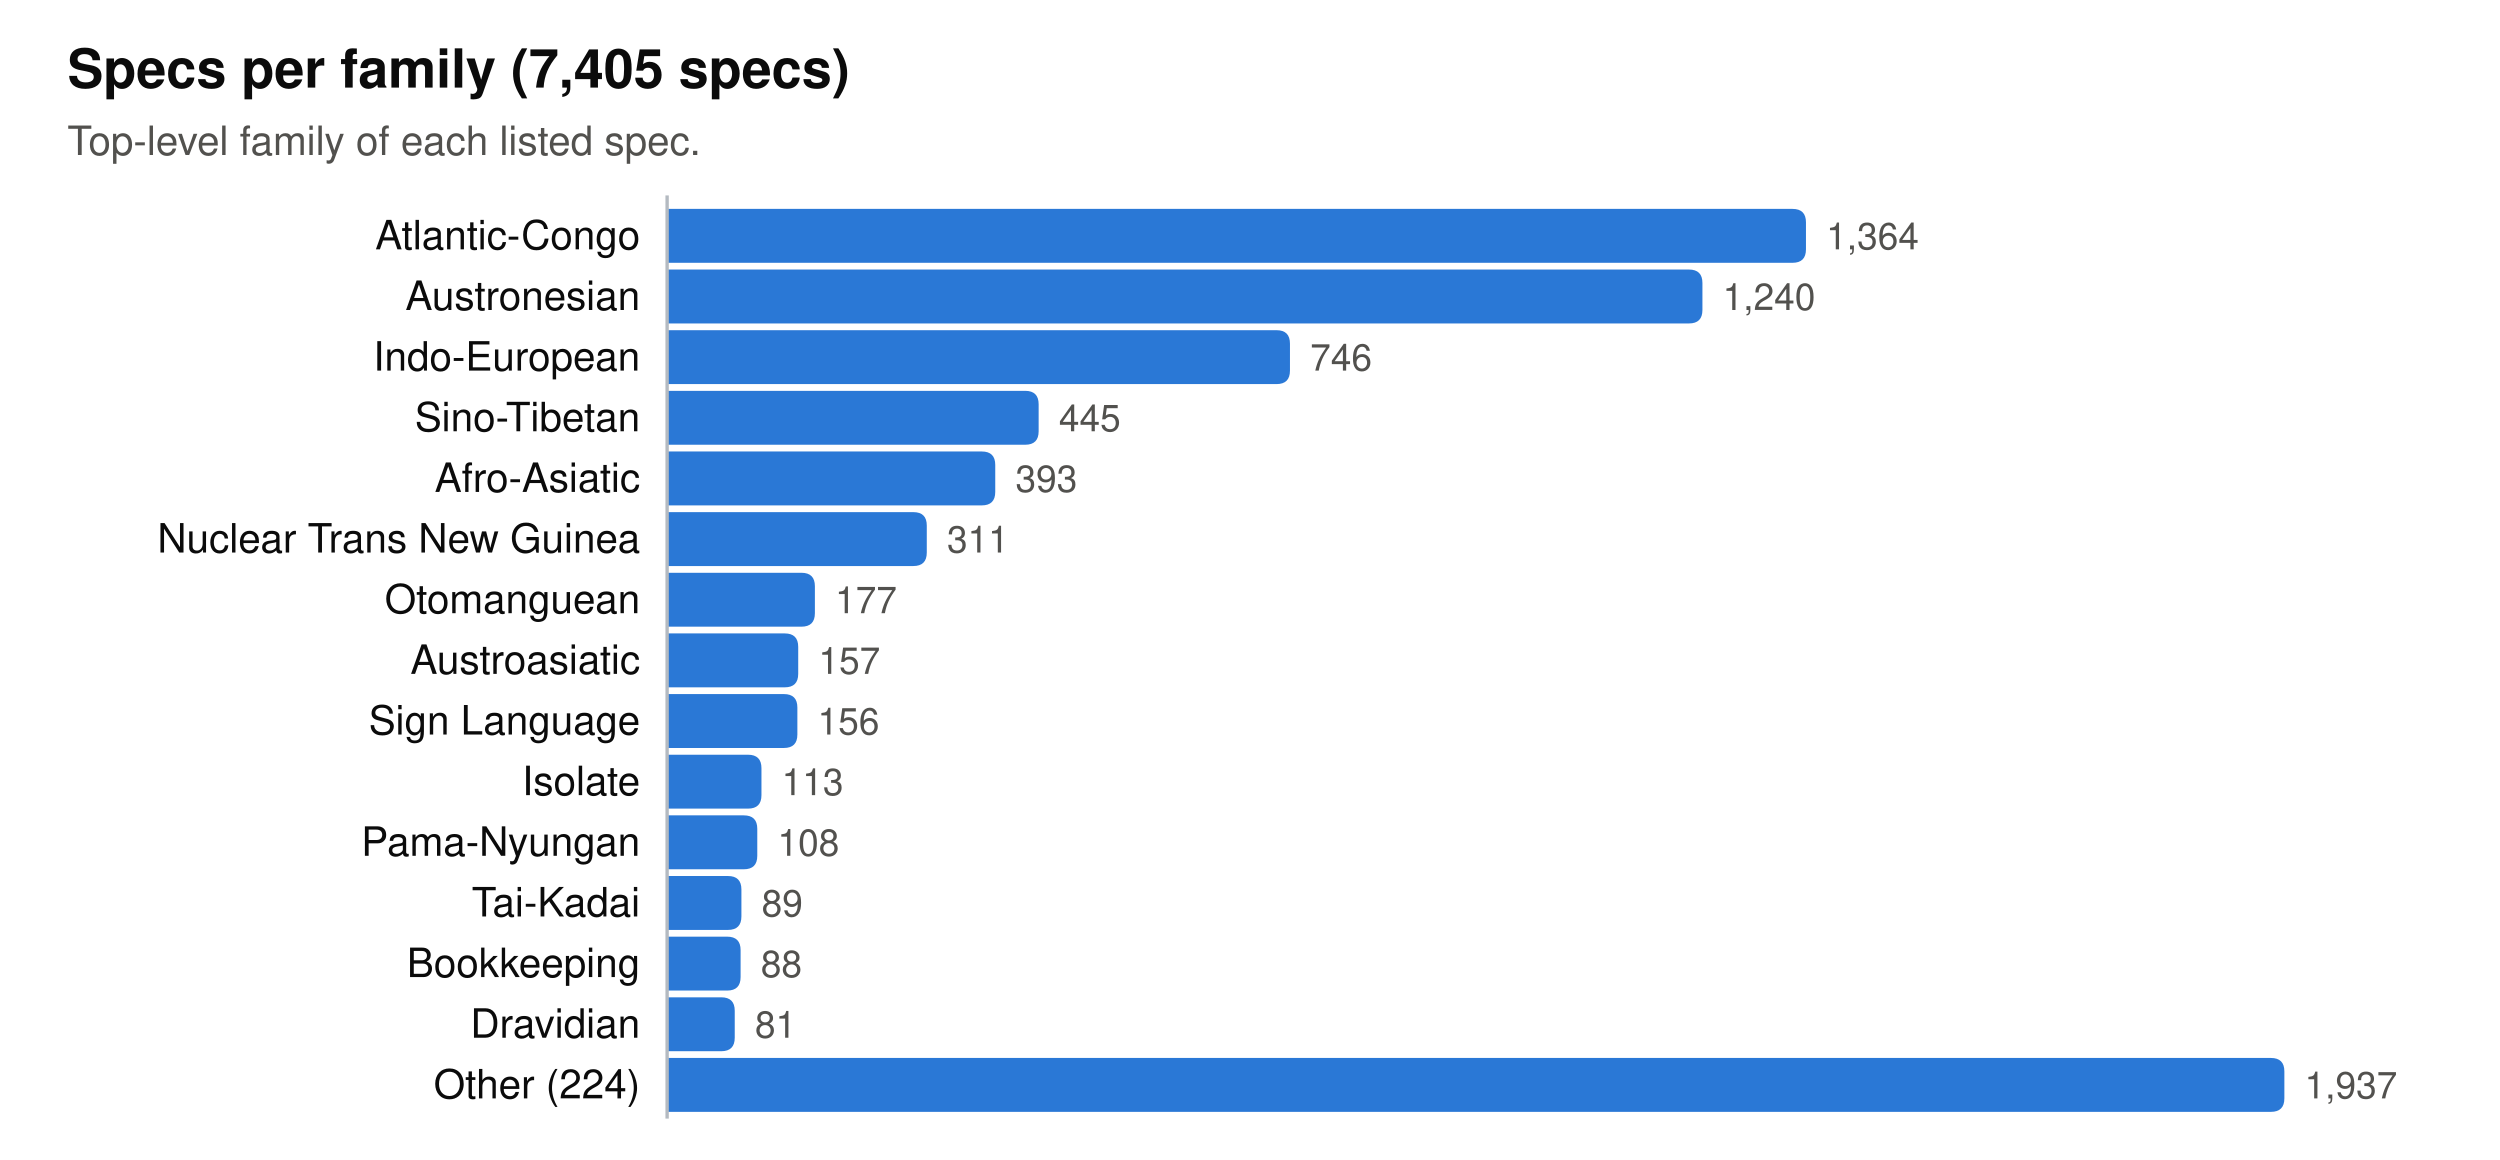
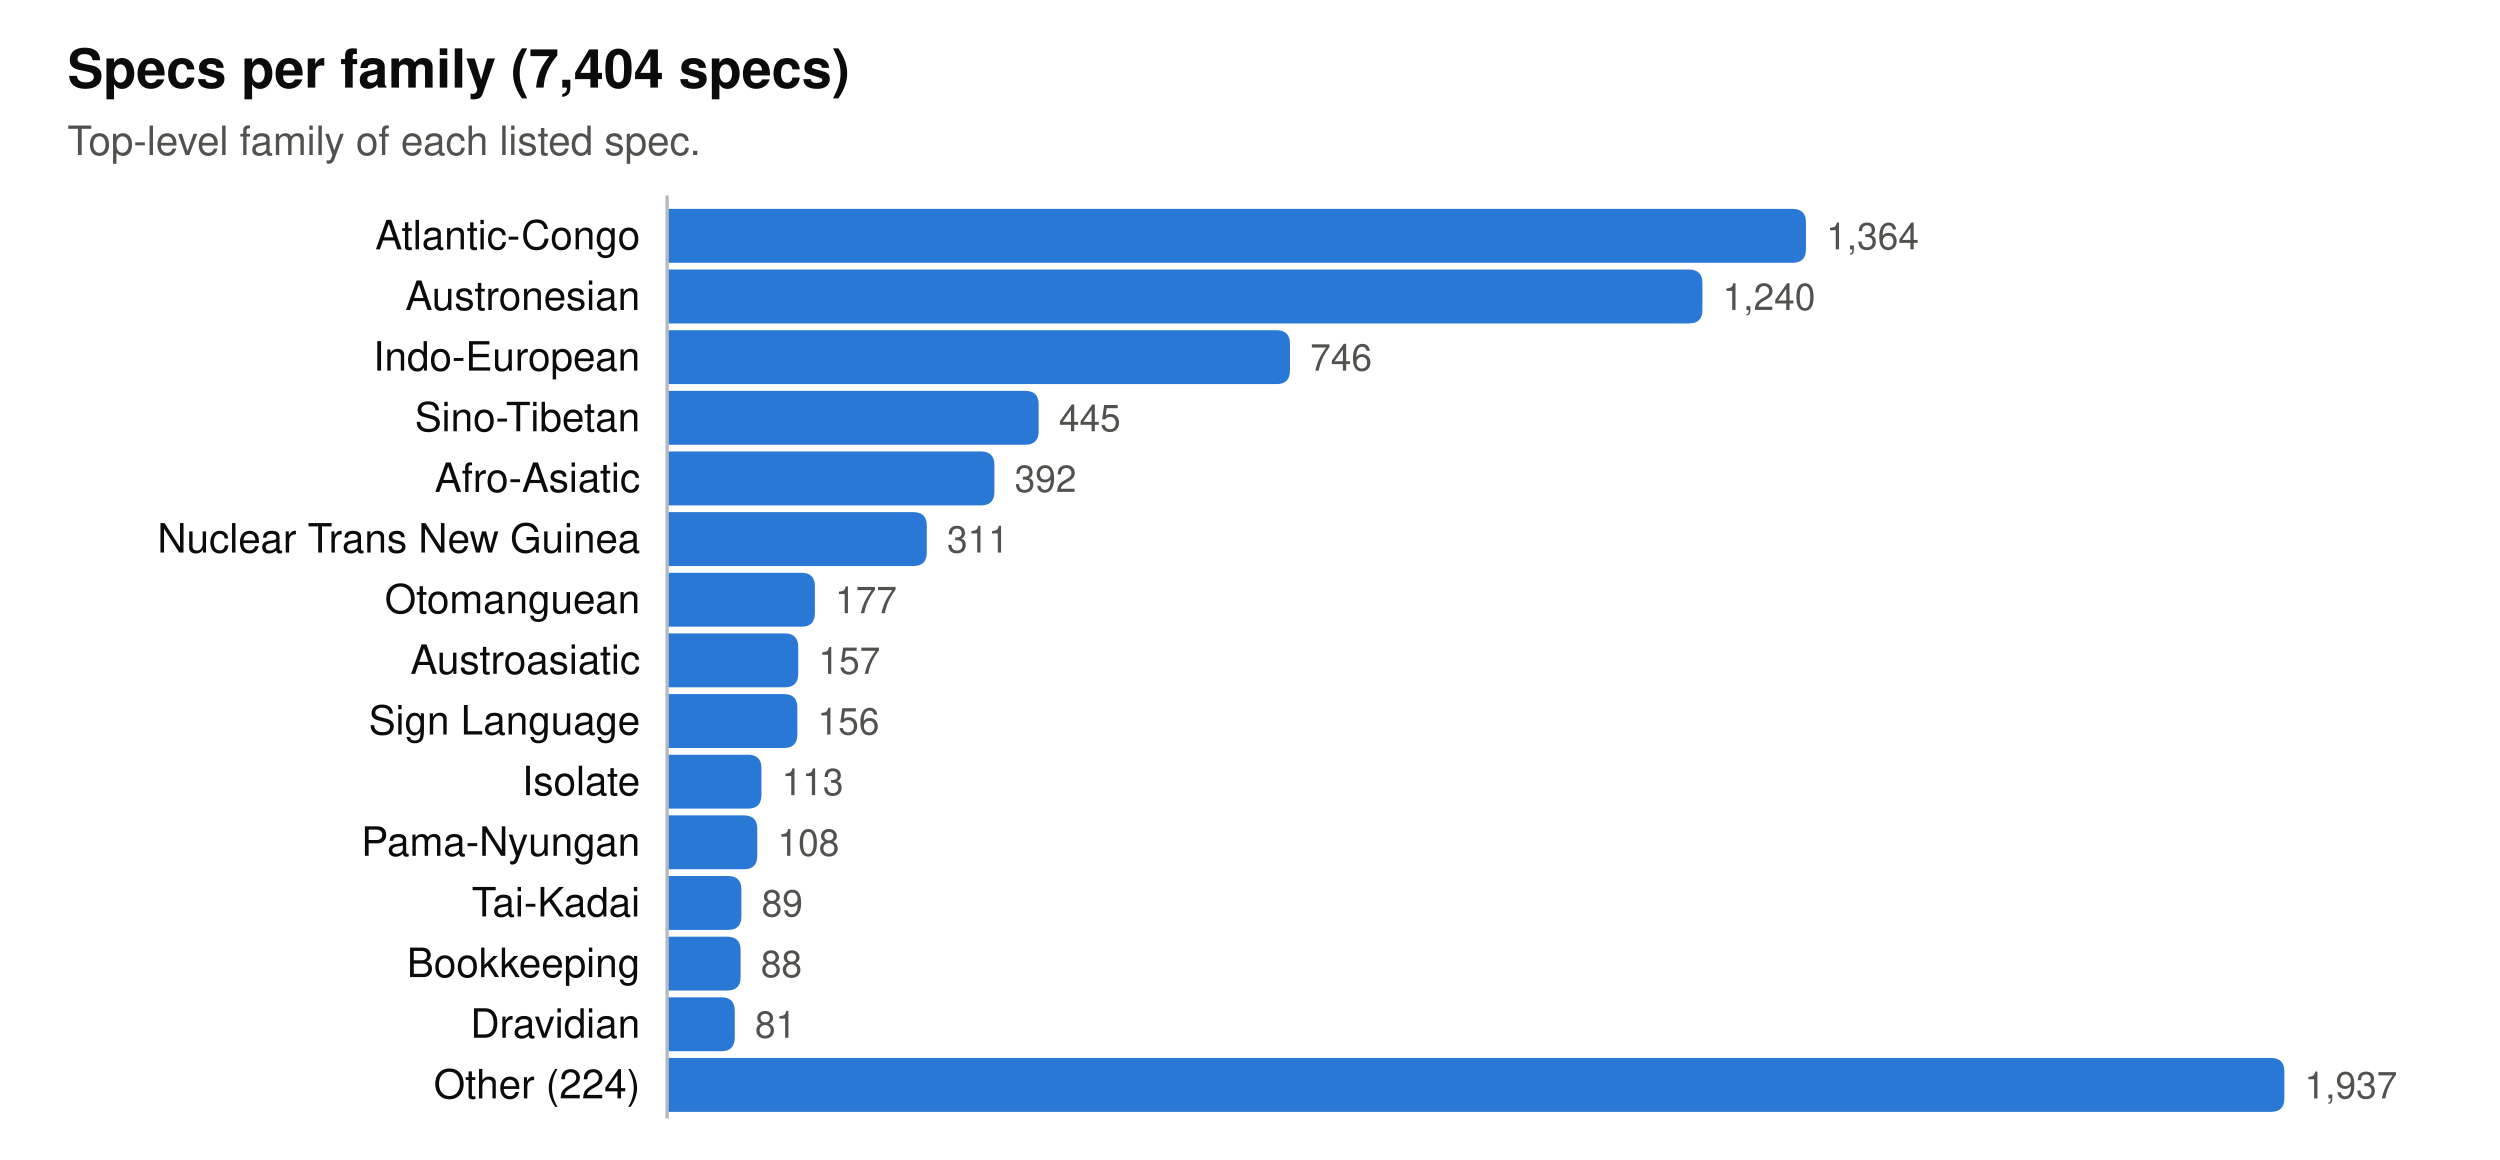
<svg xmlns="http://www.w3.org/2000/svg" width="742" height="344" viewBox="0 0 742 344" role="img" font-family="-apple-system, BlinkMacSystemFont, 'Segoe UI', Helvetica, Arial, sans-serif">
-   <text x="20" y="26" font-size="16" text-anchor="start" font-weight="bold" fill="#0b0b0b">Specs per family (7,405 specs)</text>
+   <text x="20" y="26" font-size="16" text-anchor="start" font-weight="bold" fill="#0b0b0b">Specs per family (7,404 specs)</text>
  <text x="20" y="46" font-size="12" text-anchor="start" font-weight="normal" fill="#52514e">Top-level family of each listed spec.</text>
  <text x="190" y="74" font-size="12" text-anchor="end" font-weight="normal" fill="#0b0b0b">Atlantic-Congo</text>
  <path d="M198 62H532.01Q536.01 62 536.01 66V74Q536.01 78 532.01 78H198Z" fill="#2a78d6" />
  <text x="542.01" y="74" font-size="11" text-anchor="start" font-weight="normal" fill="#52514e">1,364</text>
  <text x="190" y="92" font-size="12" text-anchor="end" font-weight="normal" fill="#0b0b0b">Austronesian</text>
  <path d="M198 80H501.28Q505.28 80 505.28 84V92Q505.28 96 501.28 96H198Z" fill="#2a78d6" />
  <text x="511.28" y="92" font-size="11" text-anchor="start" font-weight="normal" fill="#52514e">1,240</text>
  <text x="190" y="110" font-size="12" text-anchor="end" font-weight="normal" fill="#0b0b0b">Indo-European</text>
  <path d="M198 98H378.86Q382.86 98 382.86 102V110Q382.86 114 378.86 114H198Z" fill="#2a78d6" />
  <text x="388.86" y="110" font-size="11" text-anchor="start" font-weight="normal" fill="#52514e">746</text>
  <text x="190" y="128" font-size="12" text-anchor="end" font-weight="normal" fill="#0b0b0b">Sino-Tibetan</text>
  <path d="M198 116H304.27Q308.27 116 308.27 120V128Q308.27 132 304.27 132H198Z" fill="#2a78d6" />
  <text x="314.27" y="128" font-size="11" text-anchor="start" font-weight="normal" fill="#52514e">445</text>
  <text x="190" y="146" font-size="12" text-anchor="end" font-weight="normal" fill="#0b0b0b">Afro-Asiatic</text>
-   <path d="M198 134H291.39Q295.39 134 295.39 138V146Q295.39 150 291.39 150H198Z" fill="#2a78d6" />
-   <text x="301.39" y="146" font-size="11" text-anchor="start" font-weight="normal" fill="#52514e">393</text>
+   <path d="M198 134H291.14Q295.14 134 295.14 138V146Q295.14 150 291.14 150H198Z" fill="#2a78d6" />
+   <text x="301.14" y="146" font-size="11" text-anchor="start" font-weight="normal" fill="#52514e">392</text>
  <text x="190" y="164" font-size="12" text-anchor="end" font-weight="normal" fill="#0b0b0b">Nuclear Trans New Guinea</text>
  <path d="M198 152H271.07Q275.07 152 275.07 156V164Q275.07 168 271.07 168H198Z" fill="#2a78d6" />
  <text x="281.07" y="164" font-size="11" text-anchor="start" font-weight="normal" fill="#52514e">311</text>
  <text x="190" y="182" font-size="12" text-anchor="end" font-weight="normal" fill="#0b0b0b">Otomanguean</text>
  <path d="M198 170H237.86Q241.86 170 241.86 174V182Q241.86 186 237.86 186H198Z" fill="#2a78d6" />
  <text x="247.86" y="182" font-size="11" text-anchor="start" font-weight="normal" fill="#52514e">177</text>
  <text x="190" y="200" font-size="12" text-anchor="end" font-weight="normal" fill="#0b0b0b">Austroasiatic</text>
  <path d="M198 188H232.91Q236.91 188 236.91 192V200Q236.91 204 232.91 204H198Z" fill="#2a78d6" />
  <text x="242.91" y="200" font-size="11" text-anchor="start" font-weight="normal" fill="#52514e">157</text>
  <text x="190" y="218" font-size="12" text-anchor="end" font-weight="normal" fill="#0b0b0b">Sign Language</text>
  <path d="M198 206H232.66Q236.66 206 236.66 210V218Q236.66 222 232.66 222H198Z" fill="#2a78d6" />
  <text x="242.66" y="218" font-size="11" text-anchor="start" font-weight="normal" fill="#52514e">156</text>
  <text x="190" y="236" font-size="12" text-anchor="end" font-weight="normal" fill="#0b0b0b">Isolate</text>
  <path d="M198 224H222Q226 224 226 228V236Q226 240 222 240H198Z" fill="#2a78d6" />
  <text x="232" y="236" font-size="11" text-anchor="start" font-weight="normal" fill="#52514e">113</text>
  <text x="190" y="254" font-size="12" text-anchor="end" font-weight="normal" fill="#0b0b0b">Pama-Nyungan</text>
  <path d="M198 242H220.76Q224.76 242 224.76 246V254Q224.76 258 220.76 258H198Z" fill="#2a78d6" />
  <text x="230.76" y="254" font-size="11" text-anchor="start" font-weight="normal" fill="#52514e">108</text>
  <text x="190" y="272" font-size="12" text-anchor="end" font-weight="normal" fill="#0b0b0b">Tai-Kadai</text>
  <path d="M198 260H216.05Q220.05 260 220.05 264V272Q220.05 276 216.05 276H198Z" fill="#2a78d6" />
  <text x="226.05" y="272" font-size="11" text-anchor="start" font-weight="normal" fill="#52514e">89</text>
  <text x="190" y="290" font-size="12" text-anchor="end" font-weight="normal" fill="#0b0b0b">Bookkeeping</text>
  <path d="M198 278H215.81Q219.81 278 219.81 282V290Q219.81 294 215.81 294H198Z" fill="#2a78d6" />
  <text x="225.81" y="290" font-size="11" text-anchor="start" font-weight="normal" fill="#52514e">88</text>
  <text x="190" y="308" font-size="12" text-anchor="end" font-weight="normal" fill="#0b0b0b">Dravidian</text>
  <path d="M198 296H214.07Q218.07 296 218.07 300V308Q218.07 312 214.07 312H198Z" fill="#2a78d6" />
  <text x="224.07" y="308" font-size="11" text-anchor="start" font-weight="normal" fill="#52514e">81</text>
  <text x="190" y="326" font-size="12" text-anchor="end" font-weight="normal" fill="#0b0b0b">Other (224)</text>
  <path d="M198 314H674Q678 314 678 318V326Q678 330 674 330H198Z" fill="#2a78d6" />
  <text x="684" y="326" font-size="11" text-anchor="start" font-weight="normal" fill="#52514e">1,937</text>
  <line x1="198" y1="58" x2="198" y2="332" stroke="#b4bac1" stroke-width="1" />
</svg>
